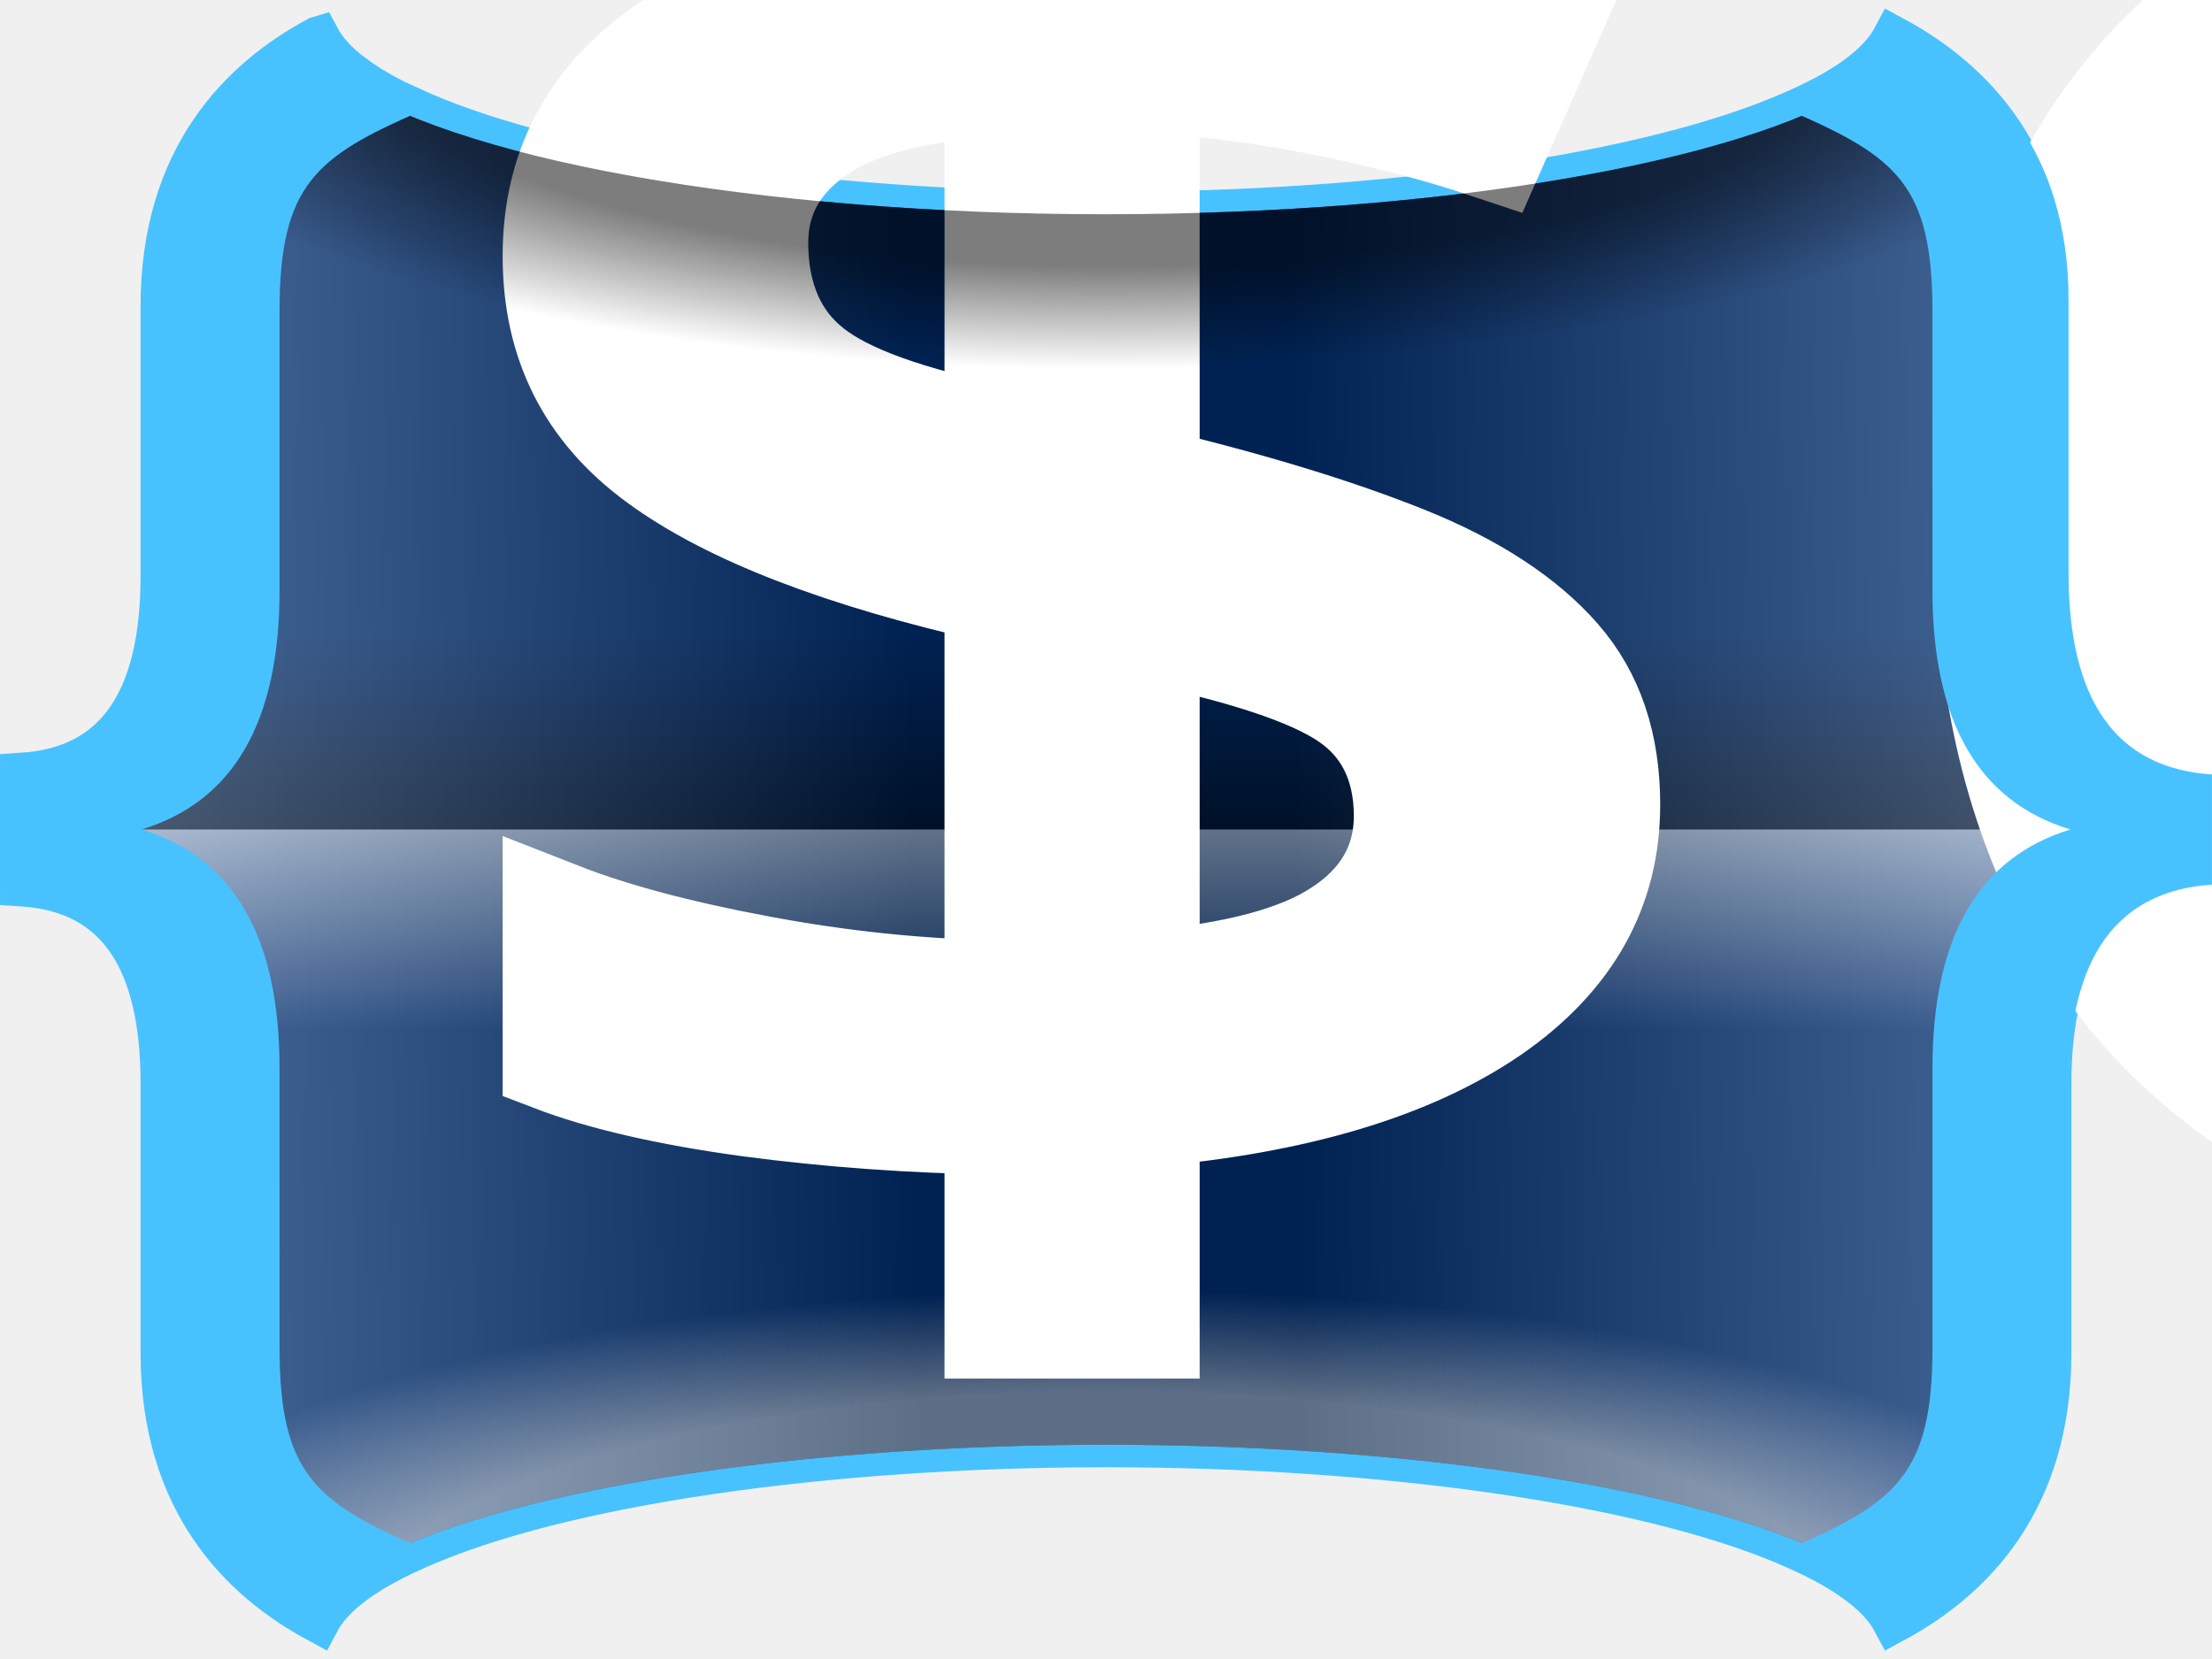
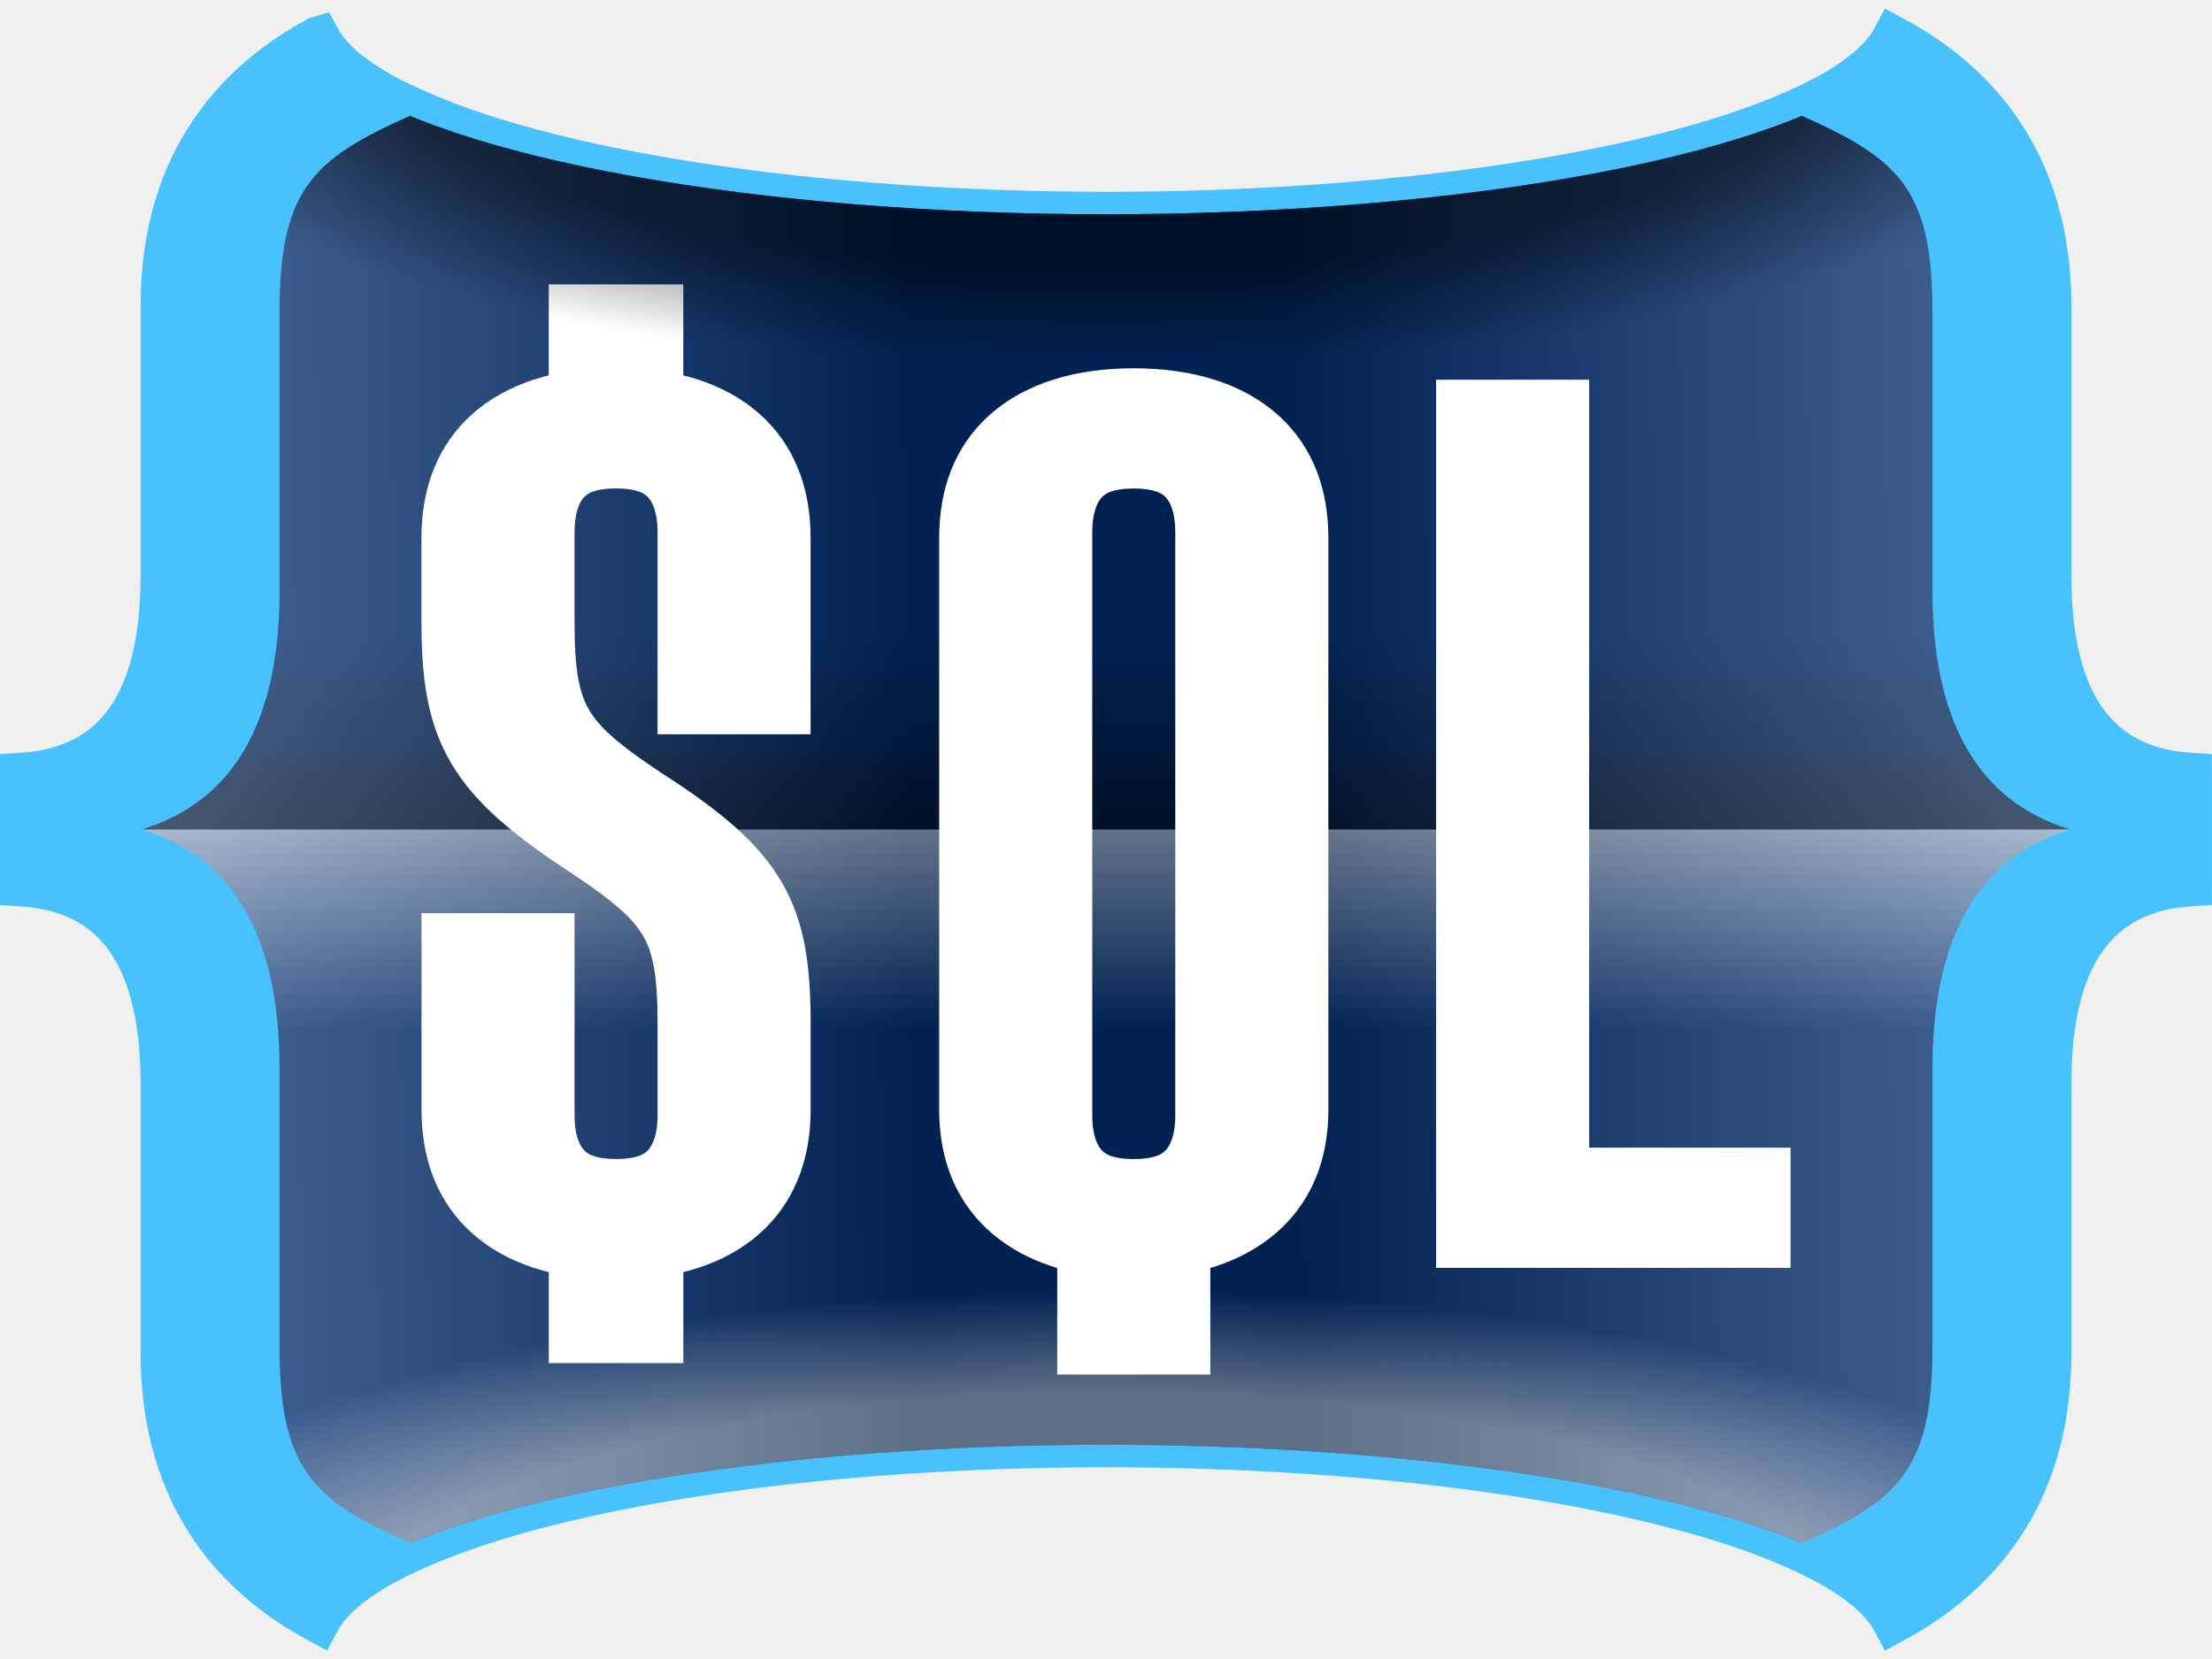
<svg xmlns="http://www.w3.org/2000/svg" xmlns:xlink="http://www.w3.org/1999/xlink" width="128" height="96" viewBox="0 0 33.867 25.4" version="1.1" id="svg1">
  <defs id="defs1">
    <linearGradient id="linearGradient9">
      <stop style="stop-color:#000000;stop-opacity:1;" offset="0" id="stop9" />
      <stop style="stop-color:#000000;stop-opacity:0;" offset="1" id="stop10" />
    </linearGradient>
    <linearGradient id="linearGradient15">
      <stop style="stop-color:#ffffff;stop-opacity:1;" offset="0" id="stop14" />
      <stop style="stop-color:#ffffff;stop-opacity:0;" offset="1" id="stop15" />
    </linearGradient>
    <linearGradient id="linearGradient24">
      <stop style="stop-color:#ffffff;stop-opacity:1;" offset="0.713" id="stop23" />
      <stop style="stop-color:#ffffff;stop-opacity:0;" offset="1" id="stop24" />
    </linearGradient>
    <linearGradient id="linearGradient20">
      <stop style="stop-color:#000000;stop-opacity:1;" offset="0.713" id="stop20" />
      <stop style="stop-color:#000000;stop-opacity:0;" offset="1" id="stop21" />
    </linearGradient>
    <linearGradient xlink:href="#linearGradient9" id="linearGradient13-7" gradientUnits="userSpaceOnUse" x1="112.63" y1="47.008" x2="112.63" y2="42.604" />
    <linearGradient xlink:href="#linearGradient15" id="linearGradient19-6" gradientUnits="userSpaceOnUse" x1="112.63" y1="47.008" x2="112.63" y2="51.412" />
    <radialGradient xlink:href="#linearGradient24" id="radialGradient21-3-7-7-5-4" cx="112.63" cy="28.903" fx="112.63" fy="28.903" r="21.424" gradientTransform="matrix(1.115714,0,0,0.3694689,-13.03286,54.43308)" gradientUnits="userSpaceOnUse" />
    <linearGradient xlink:href="#linearGradient31" id="linearGradient21-9" gradientUnits="userSpaceOnUse" gradientTransform="translate(6.645418,-28.01619)" x1="127.409" y1="75.024" x2="84.56" y2="75.539" />
    <linearGradient id="linearGradient31">
      <stop style="stop-color:#ffffff;stop-opacity:1;" offset="0" id="stop22" />
      <stop style="stop-color:#000000;stop-opacity:1;" offset="0.402" id="stop25" />
      <stop style="stop-color:#000000;stop-opacity:1;" offset="0.6" id="stop26" />
      <stop style="stop-color:#ffffff;stop-opacity:1;" offset="1" id="stop31" />
    </linearGradient>
    <radialGradient xlink:href="#linearGradient20" id="radialGradient21-3-2-6-2-8-7" cx="112.63" cy="28.903" fx="112.63" fy="28.903" r="21.424" gradientTransform="matrix(1.115714,0,0,0.3694689,-13.03286,18.22397)" gradientUnits="userSpaceOnUse" />
  </defs>
  <g id="layer1">
    <g id="g23-6-7-6-0" transform="matrix(0.6891996,0,0,0.6917737,-60.69109,-19.81888)" style="display:inline">
      <g id="g34-0-6-0-1">
        <path id="rect6-3-5-5-1-6-6" style="opacity:1;fill:none;fill-opacity:1;stroke:#48c2ff;stroke-width:0.99;stroke-dasharray:none;stroke-opacity:1" d="m 95.124,29.509 c -1.701,0.916 -3.446,2.632 -3.446,5.916 v 1.369 4.597 c 0,2.806 -1.041,4.276 -3.122,4.413 v 0.041 2.329 0.041 c 2.082,0.136 3.122,1.608 3.122,4.413 v 4.426 1.54 c 0,3.284 1.746,4.999 3.446,5.916 a 17.669,4.488 0 0 1 1.022,-1.009 h 5.1e-4 a 17.669,4.488 0 0 1 0.895,-0.489 17.669,4.488 0 0 1 0.286,-0.129 17.669,4.488 0 0 1 15.302,-2.255 17.669,4.488 0 0 1 15.072,2.15 17.669,4.488 0 0 1 0.171,0.075 17.669,4.488 0 0 1 0.946,0.466 17.669,4.488 0 0 1 1.317,1.191 c 1.7,-0.916 3.446,-2.632 3.446,-5.916 v -1.54 -4.426 c 0,-2.806 1.041,-4.277 3.122,-4.413 v -0.041 -2.329 -0.041 c -2.082,-0.136 -3.122,-1.607 -3.122,-4.413 v -4.597 -1.369 c 0,-3.284 -1.746,-5 -3.446,-5.916 a 17.669,4.488 0 0 1 -1.066,1.037 h -5e-4 a 17.669,4.488 0 0 1 -0.898,0.483 17.669,4.488 0 0 1 -0.274,0.122 17.669,4.488 0 0 1 -15.266,2.238 17.669,4.488 0 0 1 -15.53,-2.363 17.669,4.488 0 0 1 -0.337,-0.156 17.669,4.488 0 0 1 -0.883,-0.541 l -5.1e-4,5.16e-4 a 17.669,4.488 0 0 1 -0.755,-0.821 z" />
        <path id="rect6-2-8-6-5" style="fill:#003074;fill-opacity:1;stroke-width:2.957" d="m 95.535,30.331 -2.628,2.53 -0.519,4.839 -0.454,7.106 -0.728,-0.084 v 5.603 l 1.291,0.014 0.227,8.007 0.552,3.117 2.531,2.034 h 5.17e-4 a 18.032,4.488 0 0 1 16.823,-2.872 18.032,4.488 0 0 1 16.522,2.69 l 2.213,-1.289 0.909,-3.419 -0.043,-8.181 1.823,-2.056 v -3.563 l -1.518,-8.509 0.719,-0.543 -1.007,-1.383 -1.163,-2.816 L 129.407,30.548 a 18.032,4.488 0 0 1 -16.777,2.843 18.032,4.488 0 0 1 -17.095,-3.06 z" />
        <rect style="opacity:0.534;fill:url(#linearGradient13-7);fill-opacity:1;stroke:none;stroke-width:6.253;stroke-dasharray:none" id="rect7-4-9-1-7" width="42.848" height="4.404" x="91.206" y="42.604" />
        <rect style="opacity:0.534;fill:url(#linearGradient19-6);fill-opacity:1;stroke:none;stroke-width:6.253;stroke-dasharray:none" id="rect7-8-8-2-8-5" width="42.848" height="4.404" x="91.206" y="47.008" />
        <path id="path19-8-6-6-7-4-4" style="opacity:0.51;fill:url(#radialGradient21-3-7-7-5-4);stroke-width:5.025" d="m 112.63,57.197 a 23.903,7.916 0 0 0 -19.517,3.346 l 0.163,0.92 2.531,2.034 h 5.17e-4 a 18.032,4.488 0 0 1 16.823,-2.872 18.032,4.488 0 0 1 16.522,2.69 l 2.213,-1.289 0.436,-1.641 a 23.903,7.916 0 0 0 -19.171,-3.187 z" />
        <path id="rect6-3-5-9-9-1" style="opacity:0.282;fill:url(#linearGradient21-9);fill-opacity:1;stroke-width:2.957" d="m 94.764,29.511 c -1.736,0.916 -3.517,2.631 -3.517,5.915 v 1.368 4.597 c 0,2.805 -1.062,4.276 -3.186,4.412 v 0.041 2.329 0.041 c 2.124,0.136 3.186,1.607 3.186,4.413 v 4.425 1.539 c 0,3.283 1.782,4.999 3.517,5.915 a 18.032,4.488 0 0 1 1.043,-1.009 h 5.2e-4 a 18.032,4.488 0 0 1 0.914,-0.489 18.032,4.488 0 0 1 0.292,-0.129 18.032,4.488 0 0 1 15.617,-2.255 18.032,4.488 0 0 1 15.382,2.15 18.032,4.488 0 0 1 0.175,0.075 18.032,4.488 0 0 1 0.965,0.466 18.032,4.488 0 0 1 1.344,1.191 c 1.735,-0.916 3.517,-2.632 3.517,-5.915 v -1.539 -4.425 c 0,-2.805 1.062,-4.276 3.186,-4.413 v -0.041 -2.329 -0.041 c -2.124,-0.136 -3.186,-1.607 -3.186,-4.412 v -4.597 -1.368 c 0,-3.283 -1.782,-4.999 -3.517,-5.915 A 18.032,4.488 0 0 1 129.408,30.548 h -5.1e-4 a 18.032,4.488 0 0 1 -0.917,0.483 18.032,4.488 0 0 1 -0.28,0.122 18.032,4.488 0 0 1 -15.58,2.238 18.032,4.488 0 0 1 -15.85,-2.363 18.032,4.488 0 0 1 -0.344,-0.156 18.032,4.488 0 0 1 -0.901,-0.541 l -5.2e-4,5.17e-4 a 18.032,4.488 0 0 1 -0.771,-0.821 z" />
-         <text xml:space="preserve" style="font-style:normal;font-variant:normal;font-weight:100;font-stretch:normal;font-size:46.568px;font-family:'Aeternus Nano';-inkscape-font-specification:'Aeternus Nano Thin';letter-spacing:2.221px;writing-mode:lr-tb;direction:ltr;fill:#ffffff;stroke:#ffffff;stroke-width:2.148;stroke-dasharray:none" x="88.046" y="61.545" id="text6-9-9-0-5-6-2" transform="scale(1.104191,0.9056405)">
-           <tspan id="tspan6-4-9-9-4-3" style="font-style:normal;font-variant:normal;font-weight:100;font-stretch:normal;font-size:46.568px;font-family:'Aeternus Nano';-inkscape-font-specification:'Aeternus Nano Thin';letter-spacing:2.221px;fill:#ffffff;stroke:#ffffff;stroke-width:2.148;stroke-dasharray:none" x="88.046" y="61.545">$QL</tspan>
-         </text>
+         <path d="m 94.985,44.781 c 0,-1.863 -0.885,-2.98 -2.561,-3.073 V 39.658 h -0.559 v 2.049 c -1.676,0.093 -2.561,1.211 -2.561,3.073 v 2.049 c 0,2.654 0.466,3.586 2.561,5.262 1.863,1.49 2.189,2.189 2.189,4.564 v 2.235 c 0,1.537 -0.792,2.142 -1.909,2.142 -1.118,0 -1.909,-0.605 -1.909,-2.142 v -3.865 h -0.931 v 3.725 c 0,1.863 0.885,2.98 2.561,3.073 v 2.049 h 0.559 v -2.049 c 1.676,-0.093 2.561,-1.211 2.561,-3.073 v -2.096 c 0,-2.654 -0.419,-3.586 -2.561,-5.262 -1.863,-1.49 -2.189,-2.189 -2.189,-4.564 v -2.189 c 0,-1.537 0.792,-2.142 1.909,-2.142 1.118,0 1.909,0.605 1.909,2.142 v 3.865 h 0.931 z m 8.042,19.372 v -2.375 c 1.537,-0.186 2.375,-1.257 2.375,-3.027 v -13.97 c 0,-1.956 -0.978,-3.073 -2.841,-3.073 -1.863,0 -2.841,1.118 -2.841,3.073 v 13.97 c 0,1.77 0.838,2.841 2.375,3.027 v 2.375 z m -0.466,-3.12 c -1.118,0 -1.909,-0.605 -1.909,-2.142 V 44.641 c 0,-1.537 0.792,-2.142 1.909,-2.142 1.118,0 1.909,0.605 1.909,2.142 v 14.25 c 0,1.537 -0.792,2.142 -1.909,2.142 z m 12.14,0.512 V 60.754 H 110.649 V 41.987 h -0.931 v 19.558 z" id="text6-9-9-0-5-6-2" style="font-weight:100;font-size:46.568px;font-family:'Aeternus Nano';-inkscape-font-specification:'Aeternus Nano Thin';letter-spacing:2.221px;fill:#ffffff;stroke:#ffffff;stroke-width:2.148" transform="scale(1.104191,0.9056405)" aria-label="$QL" />
        <path id="path19-8-6-8-0-3-7-0" style="opacity:0.51;fill:url(#radialGradient21-3-2-6-2-8-7);stroke-width:5.025" d="m 95.535,30.331 -2.628,2.53 -0.053,0.489 a 23.903,7.916 0 0 0 19.775,3.469 23.903,7.916 0 0 0 19.291,-3.241 l -0.836,-2.023 -1.678,-1.007 a 18.032,4.488 0 0 1 -16.777,2.843 18.032,4.488 0 0 1 -17.095,-3.06 z" />
        <path id="text1-1-12-0-1-8-0" style="font-size:41.835px;font-family:'Segoe UI';-inkscape-font-specification:'Segoe UI';fill:#48c2ff;fill-opacity:1;stroke-width:0.219" d="m 130.496,29.307 a 18.032,4.54 0 0 1 -2.623,1.811 c 2.31,1.002 3.117,1.626 3.117,4.421 v 1.136 4.919 0.124 c 0,2.907 1.021,4.67 3.064,5.29 -2.043,0.62 -3.064,2.384 -3.064,5.291 v 0.124 4.745 1.31 c 0,2.794 -0.806,3.419 -3.116,4.421 a 18.032,4.54 0 0 1 2.622,1.811 c 1.735,-0.927 3.517,-2.662 3.517,-5.984 v -1.557 -4.477 c 0,-2.838 1.062,-4.326 3.186,-4.464 v -0.041 -2.356 -0.041 c -2.124,-0.138 -3.186,-1.626 -3.186,-4.463 v -4.65 -1.384 c 0,-3.322 -1.782,-5.057 -3.517,-5.984 z" />
        <path id="text1-1-12-9-6-2-8-1" style="font-size:41.835px;font-family:'Segoe UI';-inkscape-font-specification:'Segoe UI';fill:#48c2ff;fill-opacity:1;stroke-width:0.219" d="m 94.764,29.307 c -1.736,0.927 -3.517,2.662 -3.517,5.984 v 1.384 4.65 c 0,2.838 -1.062,4.326 -3.186,4.463 v 0.041 2.356 0.041 c 2.124,0.138 3.186,1.626 3.186,4.464 v 4.477 1.557 c 0,3.321 1.782,5.057 3.517,5.984 A 18.032,4.54 0 0 1 97.385,62.898 C 95.076,61.896 94.27,61.272 94.27,58.477 V 57.168 52.422 52.298 c 0,-2.907 -1.021,-4.671 -3.064,-5.291 2.043,-0.62 3.064,-2.383 3.064,-5.29 v -0.124 -4.919 -1.136 c 0,-2.795 0.807,-3.42 3.117,-4.421 a 18.032,4.54 0 0 1 -2.623,-1.811 z" />
      </g>
    </g>
  </g>
</svg>
